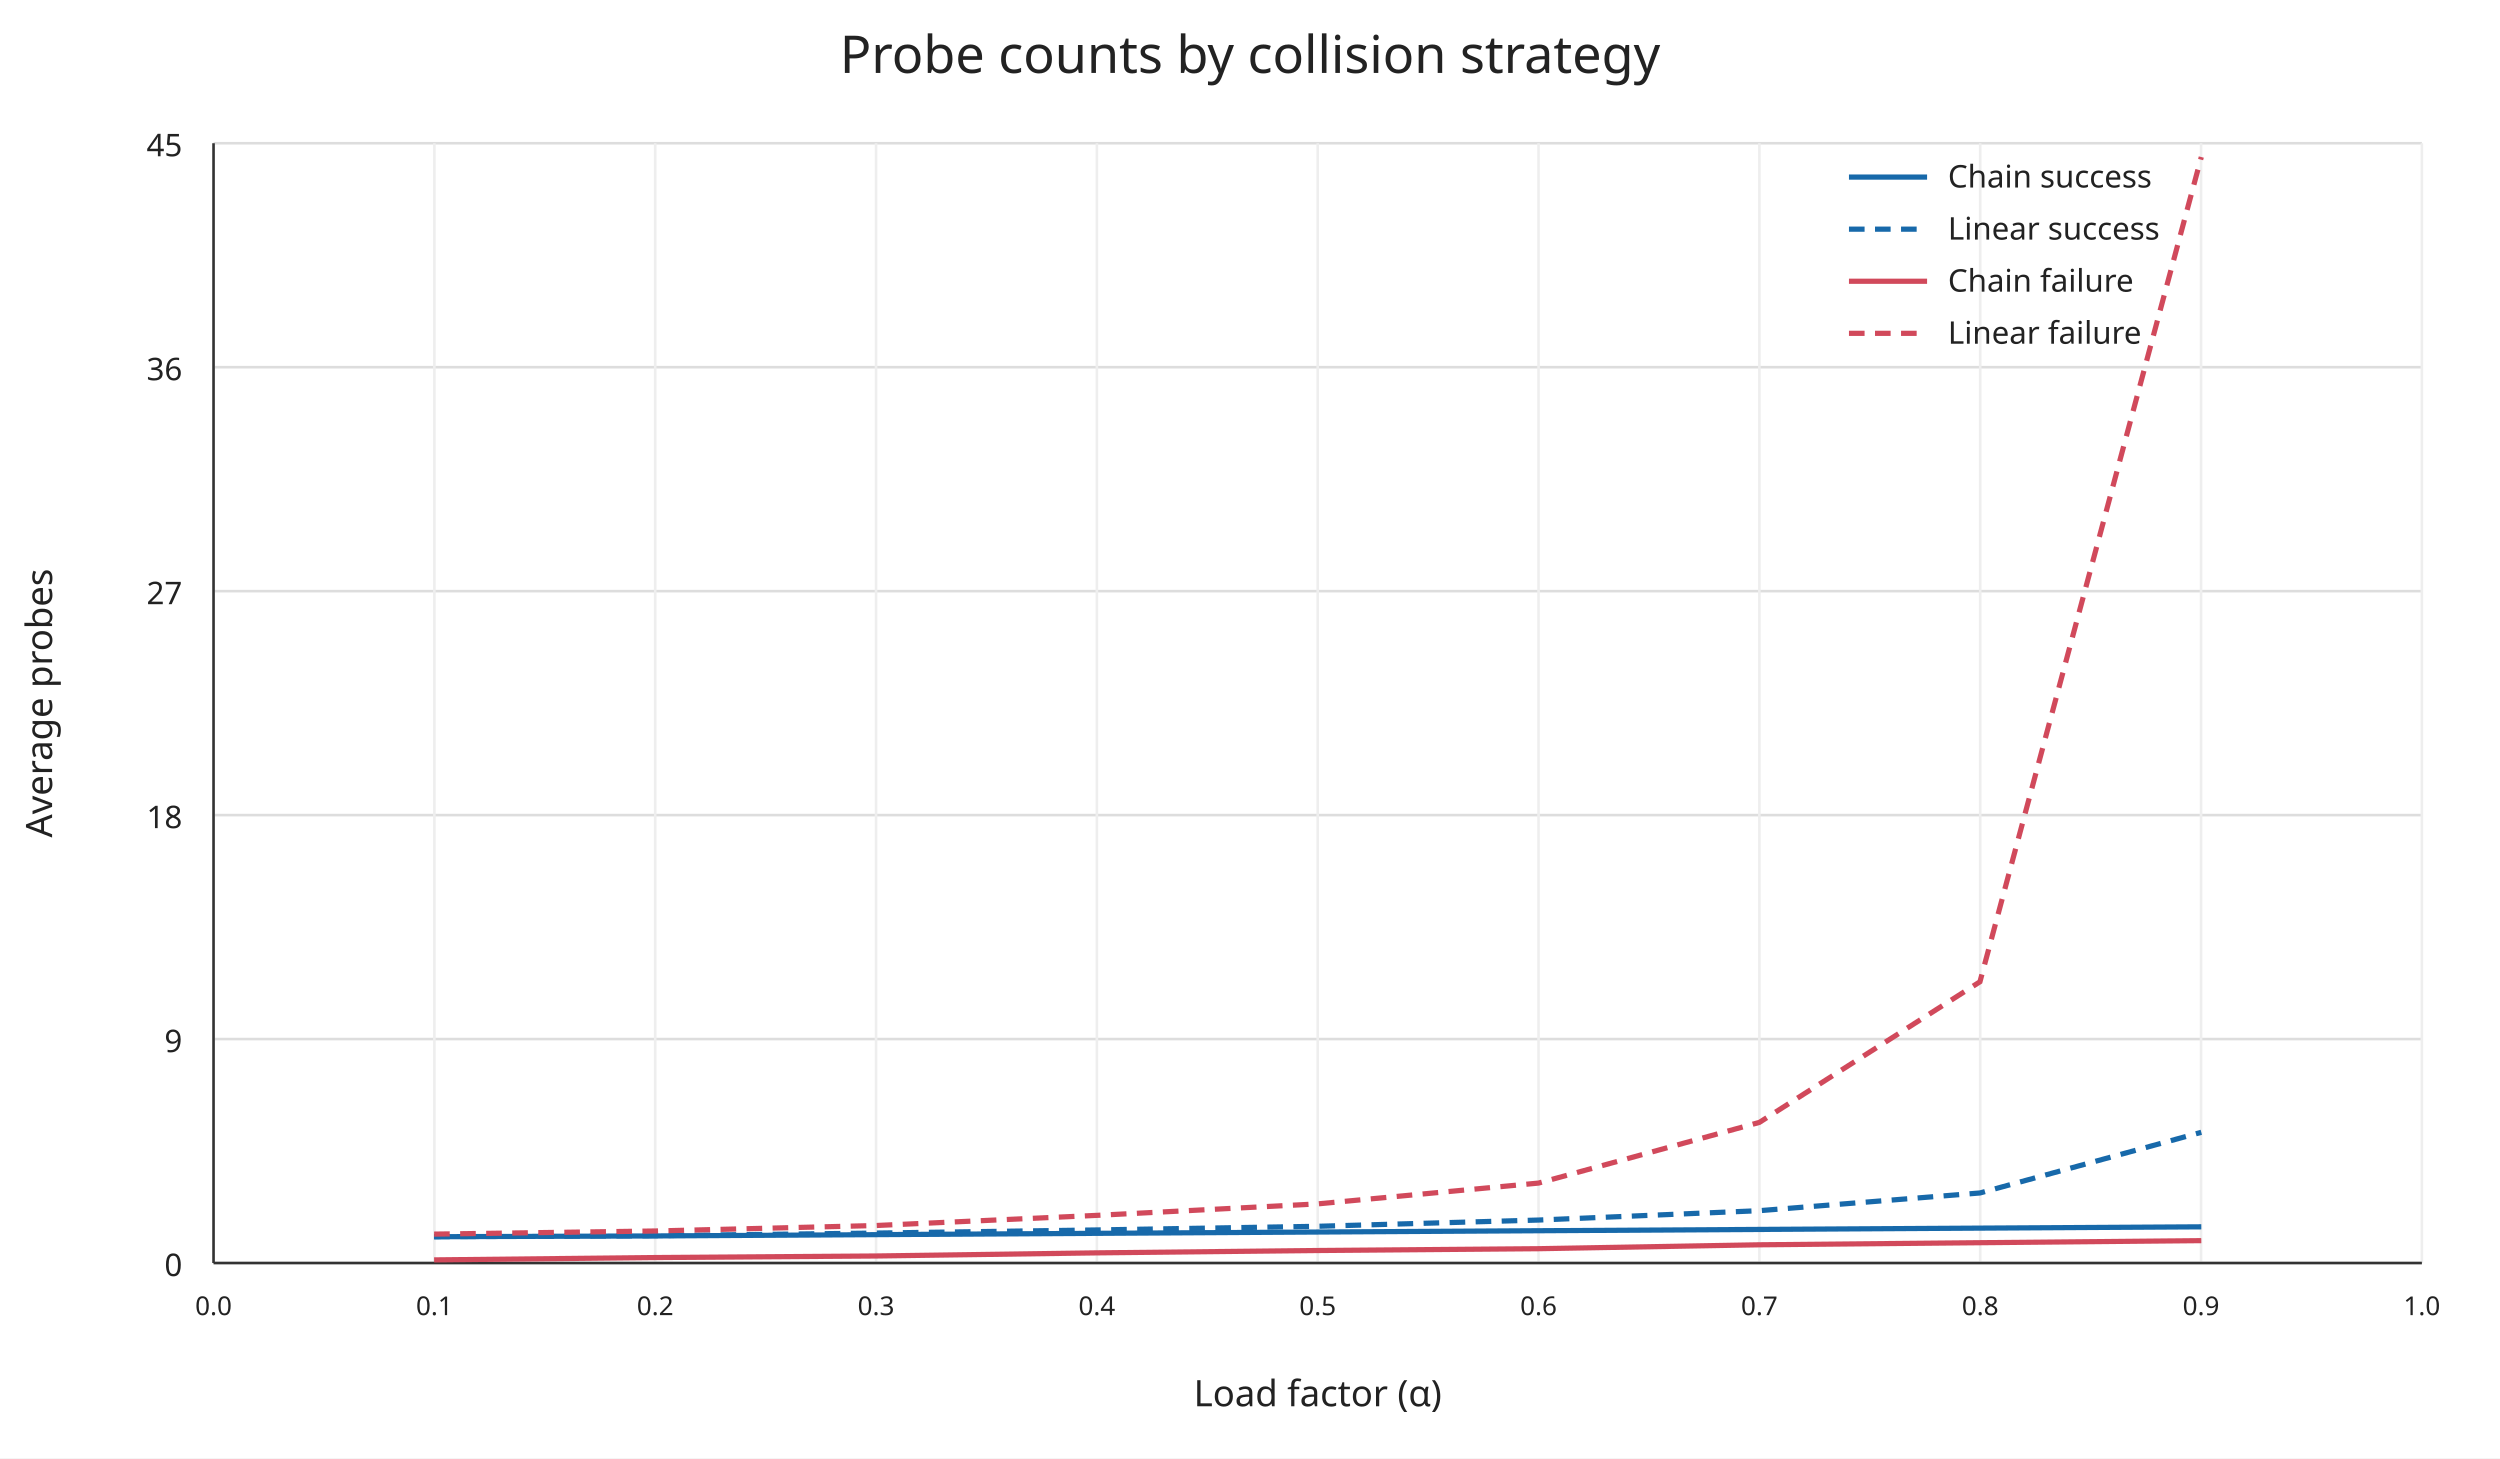
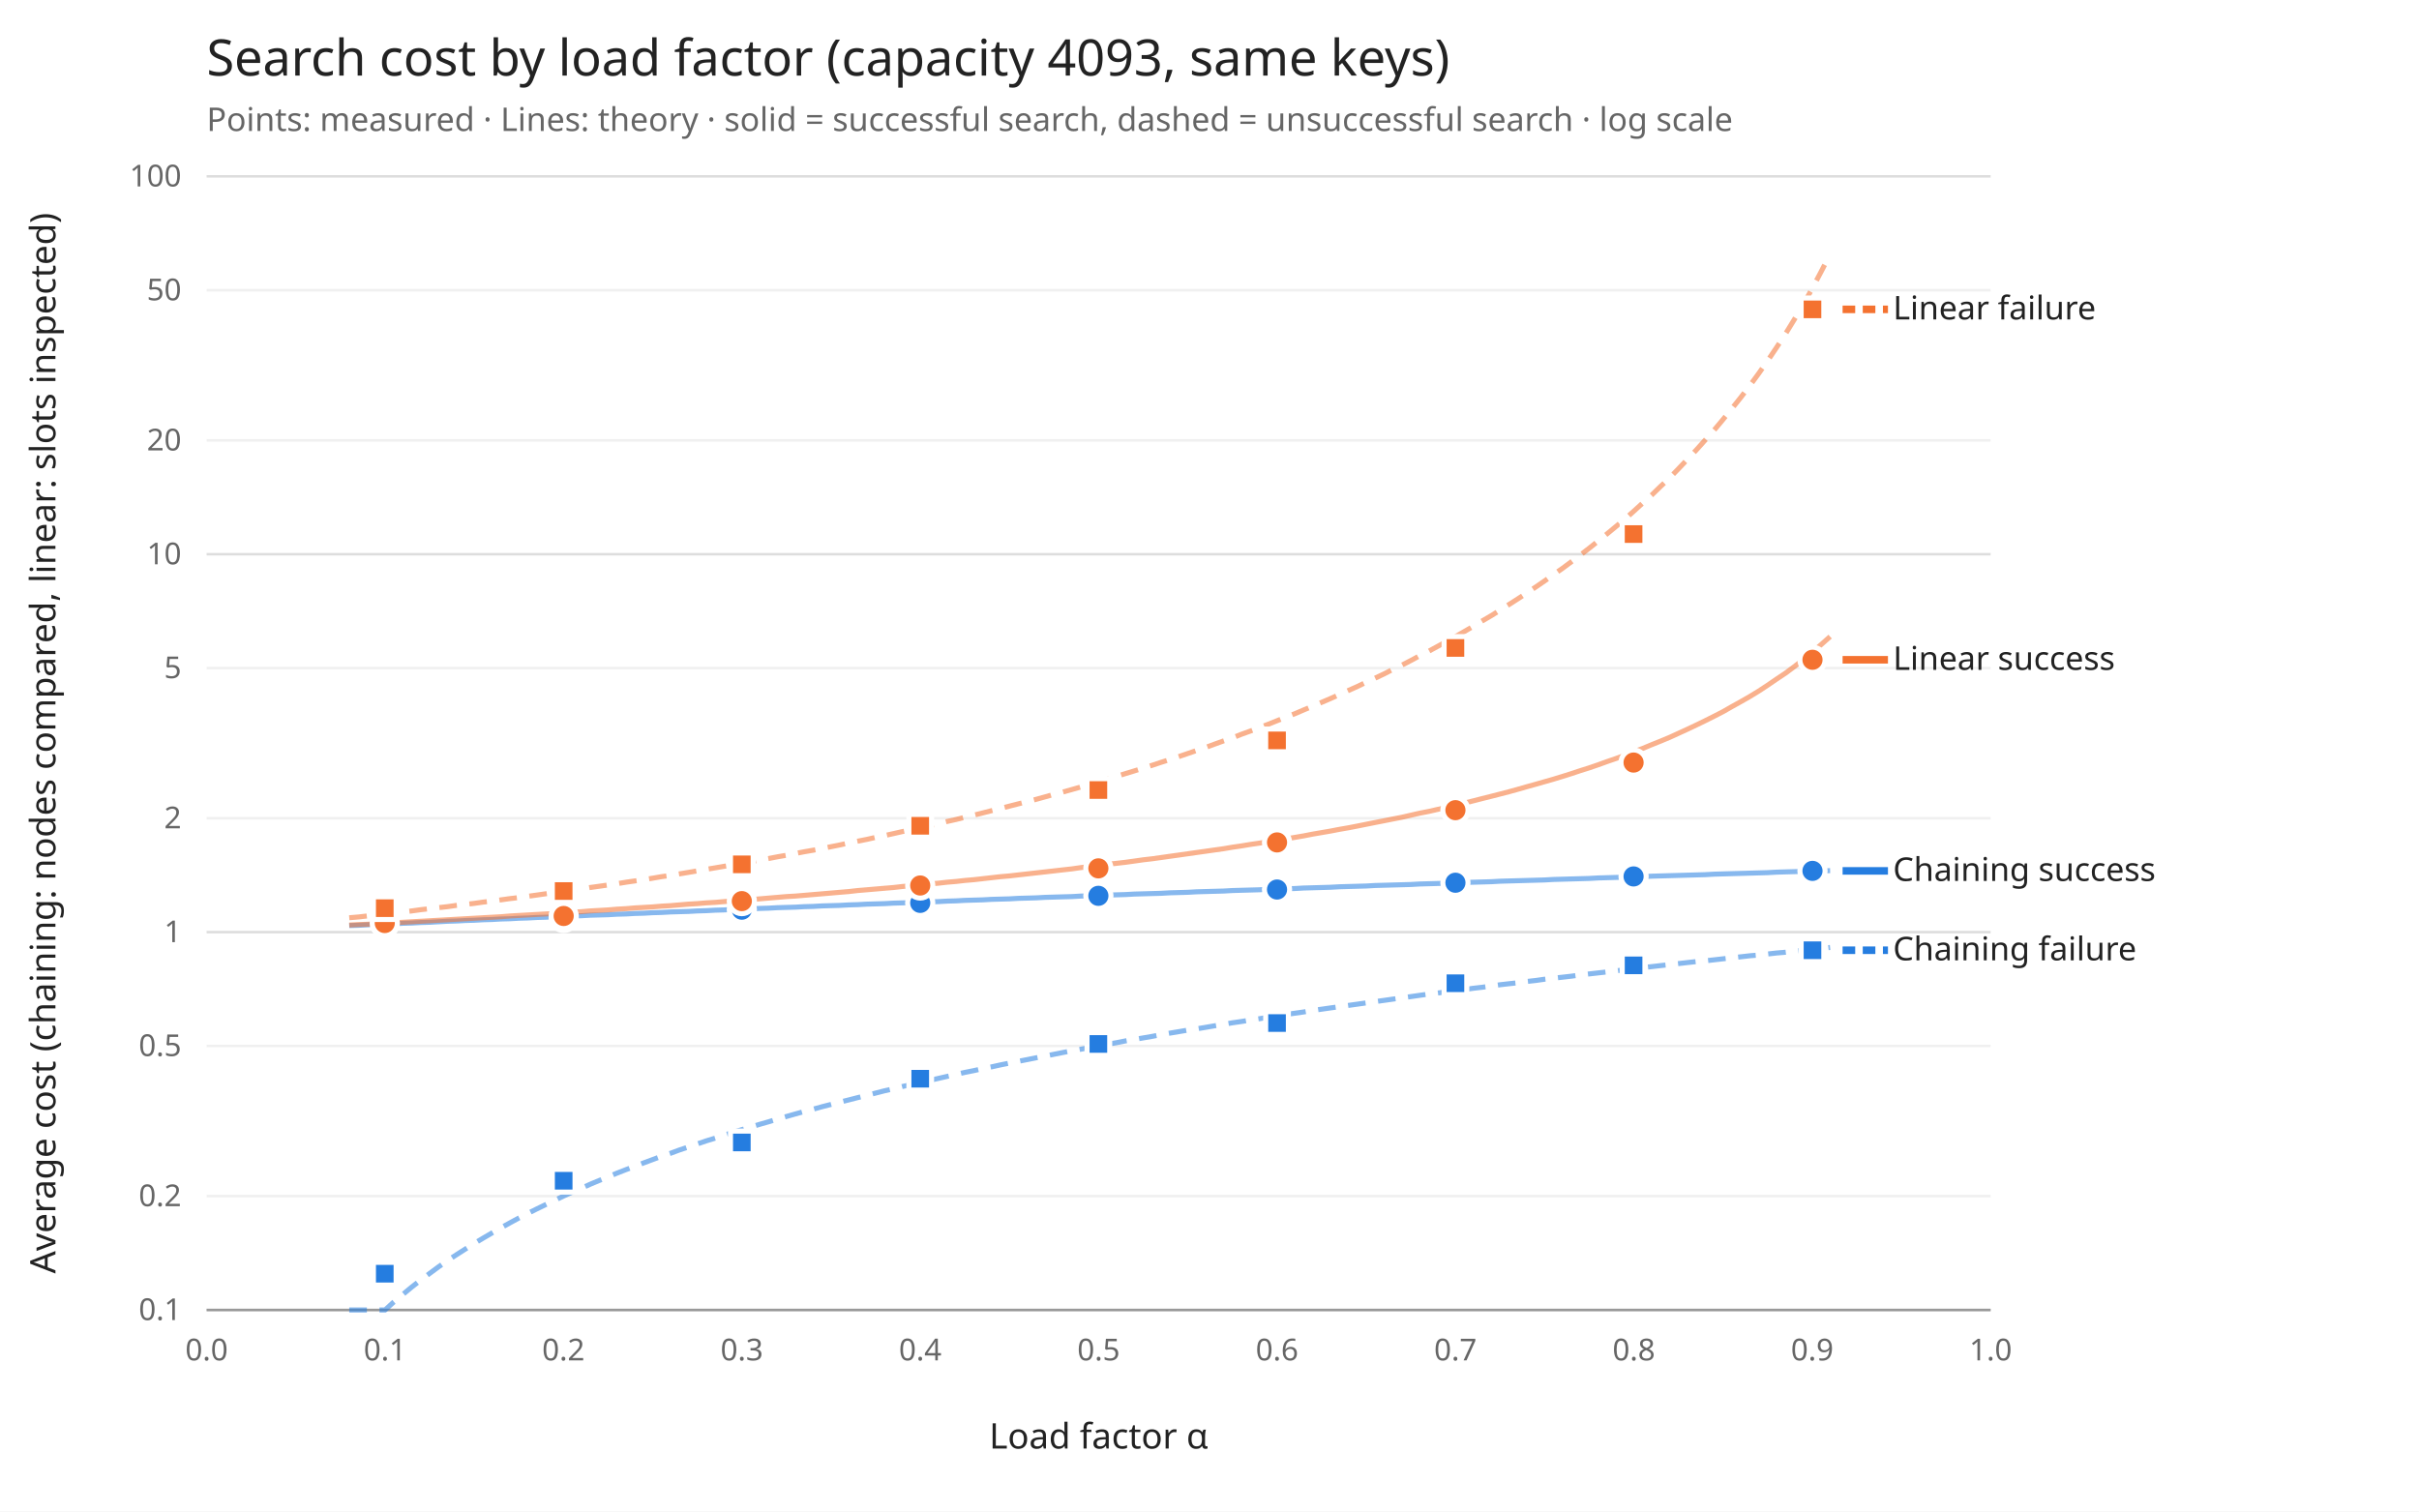
- <svg xmlns="http://www.w3.org/2000/svg" width="960" height="560" viewBox="0 0 960 560">
+ <svg xmlns="http://www.w3.org/2000/svg" width="960" height="600" viewBox="0 0 960 600">
  <rect width="100%" height="100%" fill="white" />
-   <g font-family="sans-serif" fill="#222">
-     <text x="480.0" y="28" text-anchor="middle" font-size="20">Probe counts by collision strategy</text>
-     <line x1="82" y1="485.0" x2="930" y2="485.0" stroke="#ddd" />
-     <text x="70" y="490.0" text-anchor="end" font-size="12">0</text>
-     <line x1="82" y1="399.0" x2="930" y2="399.0" stroke="#ddd" />
-     <text x="70" y="404.0" text-anchor="end" font-size="12">9</text>
-     <line x1="82" y1="313.0" x2="930" y2="313.0" stroke="#ddd" />
-     <text x="70" y="318.0" text-anchor="end" font-size="12">18</text>
-     <line x1="82" y1="227.0" x2="930" y2="227.0" stroke="#ddd" />
-     <text x="70" y="232.0" text-anchor="end" font-size="12">27</text>
-     <line x1="82" y1="141.0" x2="930" y2="141.0" stroke="#ddd" />
-     <text x="70" y="146.0" text-anchor="end" font-size="12">36</text>
-     <line x1="82" y1="55.0" x2="930" y2="55.0" stroke="#ddd" />
-     <text x="70" y="60.0" text-anchor="end" font-size="12">45</text>
-     <line x1="82.0" y1="55" x2="82.0" y2="485" stroke="#eee" />
-     <text x="82.0" y="505" text-anchor="middle" font-size="10">0.0</text>
-     <line x1="166.8" y1="55" x2="166.8" y2="485" stroke="#eee" />
-     <text x="166.8" y="505" text-anchor="middle" font-size="10">0.1</text>
-     <line x1="251.6" y1="55" x2="251.6" y2="485" stroke="#eee" />
-     <text x="251.6" y="505" text-anchor="middle" font-size="10">0.2</text>
-     <line x1="336.4" y1="55" x2="336.4" y2="485" stroke="#eee" />
-     <text x="336.4" y="505" text-anchor="middle" font-size="10">0.3</text>
-     <line x1="421.2" y1="55" x2="421.2" y2="485" stroke="#eee" />
-     <text x="421.2" y="505" text-anchor="middle" font-size="10">0.4</text>
-     <line x1="506.0" y1="55" x2="506.0" y2="485" stroke="#eee" />
-     <text x="506.0" y="505" text-anchor="middle" font-size="10">0.5</text>
-     <line x1="590.8" y1="55" x2="590.8" y2="485" stroke="#eee" />
-     <text x="590.8" y="505" text-anchor="middle" font-size="10">0.6</text>
-     <line x1="675.6" y1="55" x2="675.6" y2="485" stroke="#eee" />
-     <text x="675.6" y="505" text-anchor="middle" font-size="10">0.7</text>
-     <line x1="760.4" y1="55" x2="760.4" y2="485" stroke="#eee" />
-     <text x="760.4" y="505" text-anchor="middle" font-size="10">0.8</text>
-     <line x1="845.2" y1="55" x2="845.2" y2="485" stroke="#eee" />
-     <text x="845.2" y="505" text-anchor="middle" font-size="10">0.9</text>
-     <line x1="930.0" y1="55" x2="930.0" y2="485" stroke="#eee" />
-     <text x="930.0" y="505" text-anchor="middle" font-size="10">1.0</text>
-     <line x1="82" y1="55" x2="82" y2="485" stroke="#333" />
-     <line x1="82" y1="485" x2="930" y2="485" stroke="#333" />
-     <text x="506.0" y="540" text-anchor="middle" font-size="14">Load factor (α)</text>
-     <text x="20" y="270.0" transform="rotate(-90 20 270.0)" text-anchor="middle" font-size="14">Average probes</text>
-     <polyline points="166.7,474.9 251.7,474.6 336.4,474.1 421.2,473.6 505.9,473.1 590.8,472.6 675.6,472.1 760.3,471.6 845.3,471.1" fill="none" stroke="#1769aa" stroke-width="2" />
-     <line x1="710" y1="68" x2="740" y2="68" stroke="#1769aa" stroke-width="2" />
-     <text x="748" y="72" font-size="12">Chain success</text>
-     <polyline points="166.7,474.9 251.7,474.5 336.4,473.5 421.2,472.3 505.9,470.9 590.8,468.5 675.6,464.9 760.3,458.1 845.3,434.8" fill="none" stroke="#1769aa" stroke-width="2" stroke-dasharray="6 4" />
-     <line x1="710" y1="88" x2="740" y2="88" stroke="#1769aa" stroke-width="2" stroke-dasharray="6 4" />
-     <text x="748" y="92" font-size="12">Linear success</text>
-     <polyline points="166.7,483.8 251.7,482.9 336.4,482.3 421.2,481.1 505.9,480.2 590.8,479.5 675.6,478.0 760.3,477.2 845.3,476.4" fill="none" stroke="#d1495b" stroke-width="2" />
-     <line x1="710" y1="108" x2="740" y2="108" stroke="#d1495b" stroke-width="2" />
-     <text x="748" y="112" font-size="12">Chain failure</text>
-     <polyline points="166.7,473.9 251.7,472.7 336.4,470.6 421.2,466.7 505.9,462.3 590.8,454.3 675.6,431.0 760.3,377.0 845.3,60.3" fill="none" stroke="#d1495b" stroke-width="2" stroke-dasharray="6 4" />
-     <line x1="710" y1="128" x2="740" y2="128" stroke="#d1495b" stroke-width="2" stroke-dasharray="6 4" />
-     <text x="748" y="132" font-size="12">Linear failure</text>
+   <g font-family="sans-serif" fill="#222222">
+     <text x="82" y="30" font-size="20">Search cost by load factor (capacity 4093, same keys)</text>
+     <text x="82" y="52" font-size="13" fill="#666666">Points: measured · Lines: theory · solid = successful search, dashed = unsuccessful search · log scale</text>
+     <line x1="82" y1="520.0" x2="790" y2="520.0" stroke="#dddddd" />
+     <text x="72" y="524.0" text-anchor="end" font-size="12" fill="#666666">0.1</text>
+     <line x1="82" y1="474.8" x2="790" y2="474.8" stroke="#f0f0f0" />
+     <text x="72" y="478.8" text-anchor="end" font-size="12" fill="#666666">0.2</text>
+     <line x1="82" y1="415.2" x2="790" y2="415.2" stroke="#f0f0f0" />
+     <text x="72" y="419.2" text-anchor="end" font-size="12" fill="#666666">0.5</text>
+     <line x1="82" y1="370.0" x2="790" y2="370.0" stroke="#dddddd" />
+     <text x="72" y="374.0" text-anchor="end" font-size="12" fill="#666666">1</text>
+     <line x1="82" y1="324.8" x2="790" y2="324.8" stroke="#f0f0f0" />
+     <text x="72" y="328.8" text-anchor="end" font-size="12" fill="#666666">2</text>
+     <line x1="82" y1="265.2" x2="790" y2="265.2" stroke="#f0f0f0" />
+     <text x="72" y="269.2" text-anchor="end" font-size="12" fill="#666666">5</text>
+     <line x1="82" y1="220.0" x2="790" y2="220.0" stroke="#dddddd" />
+     <text x="72" y="224.0" text-anchor="end" font-size="12" fill="#666666">10</text>
+     <line x1="82" y1="174.8" x2="790" y2="174.8" stroke="#f0f0f0" />
+     <text x="72" y="178.8" text-anchor="end" font-size="12" fill="#666666">20</text>
+     <line x1="82" y1="115.2" x2="790" y2="115.2" stroke="#f0f0f0" />
+     <text x="72" y="119.2" text-anchor="end" font-size="12" fill="#666666">50</text>
+     <line x1="82" y1="70.0" x2="790" y2="70.0" stroke="#dddddd" />
+     <text x="72" y="74.0" text-anchor="end" font-size="12" fill="#666666">100</text>
+     <text x="82.0" y="540" text-anchor="middle" font-size="12" fill="#666666">0.0</text>
+     <text x="152.8" y="540" text-anchor="middle" font-size="12" fill="#666666">0.1</text>
+     <text x="223.6" y="540" text-anchor="middle" font-size="12" fill="#666666">0.2</text>
+     <text x="294.4" y="540" text-anchor="middle" font-size="12" fill="#666666">0.3</text>
+     <text x="365.2" y="540" text-anchor="middle" font-size="12" fill="#666666">0.4</text>
+     <text x="436.0" y="540" text-anchor="middle" font-size="12" fill="#666666">0.5</text>
+     <text x="506.8" y="540" text-anchor="middle" font-size="12" fill="#666666">0.6</text>
+     <text x="577.6" y="540" text-anchor="middle" font-size="12" fill="#666666">0.7</text>
+     <text x="648.4" y="540" text-anchor="middle" font-size="12" fill="#666666">0.8</text>
+     <text x="719.2" y="540" text-anchor="middle" font-size="12" fill="#666666">0.9</text>
+     <text x="790.0" y="540" text-anchor="middle" font-size="12" fill="#666666">1.0</text>
+     <line x1="82" y1="520" x2="790" y2="520" stroke="#999999" />
+     <text x="436.0" y="575" text-anchor="middle" font-size="14">Load factor α</text>
+     <text x="22" y="295.0" transform="rotate(-90 22 295.0)" text-anchor="middle" font-size="14">Average cost (chaining: nodes compared, linear: slots inspected)</text>
+     <polyline points="138.6,367.4 142.2,367.3 145.7,367.1 149.3,367.0 152.8,366.8 156.3,366.7 159.9,366.5 163.4,366.4 167.0,366.2 170.5,366.1 174.0,365.9 177.6,365.7 181.1,365.6 184.7,365.4 188.2,365.3 191.7,365.1 195.3,365.0 198.8,364.8 202.4,364.7 205.9,364.5 209.4,364.4 213.0,364.2 216.5,364.1 220.1,363.9 223.6,363.8 227.1,363.6 230.7,363.5 234.2,363.3 237.8,363.2 241.3,363.1 244.8,362.9 248.4,362.8 251.9,362.6 255.5,362.5 259.0,362.3 262.5,362.2 266.1,362.0 269.6,361.9 273.2,361.8 276.7,361.6 280.2,361.5 283.8,361.3 287.3,361.2 290.9,361.0 294.4,360.9 297.9,360.8 301.5,360.6 305.0,360.5 308.6,360.3 312.1,360.2 315.6,360.1 319.2,359.9 322.7,359.8 326.3,359.6 329.8,359.5 333.3,359.4 336.9,359.2 340.4,359.1 344.0,358.9 347.5,358.8 351.0,358.7 354.6,358.5 358.1,358.4 361.7,358.3 365.2,358.1 368.7,358.0 372.3,357.9 375.8,357.7 379.4,357.6 382.9,357.4 386.4,357.3 390.0,357.2 393.5,357.0 397.1,356.9 400.6,356.8 404.1,356.6 407.7,356.5 411.2,356.4 414.8,356.2 418.3,356.1 421.8,356.0 425.4,355.9 428.9,355.7 432.5,355.6 436.0,355.5 439.5,355.3 443.1,355.2 446.6,355.1 450.2,354.9 453.7,354.8 457.2,354.7 460.8,354.6 464.3,354.4 467.9,354.3 471.4,354.2 474.9,354.0 478.5,353.9 482.0,353.8 485.6,353.7 489.1,353.5 492.6,353.4 496.2,353.3 499.7,353.2 503.3,353.0 506.8,352.9 510.3,352.8 513.9,352.7 517.4,352.5 521.0,352.4 524.5,352.3 528.0,352.2 531.6,352.0 535.1,351.9 538.7,351.8 542.2,351.7 545.7,351.5 549.3,351.4 552.8,351.3 556.4,351.2 559.9,351.1 563.4,350.9 567.0,350.8 570.5,350.7 574.1,350.6 577.6,350.4 581.1,350.3 584.7,350.2 588.2,350.1 591.8,350.0 595.3,349.8 598.8,349.7 602.4,349.6 605.9,349.5 609.5,349.4 613.0,349.3 616.5,349.1 620.1,349.0 623.6,348.9 627.2,348.8 630.7,348.7 634.2,348.5 637.8,348.4 641.3,348.3 644.9,348.2 648.4,348.1 651.9,348.0 655.5,347.8 659.0,347.7 662.6,347.6 666.1,347.5 669.6,347.4 673.2,347.3 676.7,347.2 680.3,347.0 683.8,346.9 687.3,346.8 690.9,346.7 694.4,346.6 698.0,346.5 701.5,346.4 705.0,346.2 708.6,346.1 712.1,346.0 715.7,345.9 719.2,345.8 722.7,345.7 726.3,345.6" fill="none" stroke="#257de0" stroke-width="2" stroke-opacity="0.55" />
+     <circle cx="152.7" cy="366.6" r="5" fill="#257de0" stroke="white" stroke-width="2" />
+     <circle cx="223.7" cy="364.4" r="5" fill="#257de0" stroke="white" stroke-width="2" />
+     <circle cx="294.4" cy="361.1" r="5" fill="#257de0" stroke="white" stroke-width="2" />
+     <circle cx="365.2" cy="358.4" r="5" fill="#257de0" stroke="white" stroke-width="2" />
+     <circle cx="435.9" cy="355.6" r="5" fill="#257de0" stroke="white" stroke-width="2" />
+     <circle cx="506.8" cy="353.1" r="5" fill="#257de0" stroke="white" stroke-width="2" />
+     <circle cx="577.6" cy="350.4" r="5" fill="#257de0" stroke="white" stroke-width="2" />
+     <circle cx="648.3" cy="347.9" r="5" fill="#257de0" stroke="white" stroke-width="2" />
+     <circle cx="719.3" cy="345.7" r="5" fill="#257de0" stroke="white" stroke-width="2" />
+     <polyline points="138.6,520.0 142.2,520.0 145.7,520.0 149.3,520.0 152.8,520.0 156.3,516.8 159.9,513.8 163.4,510.9 167.0,508.1 170.5,505.5 174.0,502.9 177.6,500.4 181.1,498.1 184.7,495.8 188.2,493.6 191.7,491.5 195.3,489.4 198.8,487.4 202.4,485.4 205.9,483.5 209.4,481.7 213.0,479.9 216.5,478.2 220.1,476.5 223.6,474.8 227.1,473.2 230.7,471.7 234.2,470.1 237.8,468.6 241.3,467.2 244.8,465.7 248.4,464.3 251.9,463.0 255.5,461.6 259.0,460.3 262.5,459.0 266.1,457.8 269.6,456.5 273.2,455.3 276.7,454.1 280.2,452.9 283.8,451.8 287.3,450.6 290.9,449.5 294.4,448.4 297.9,447.4 301.5,446.3 305.0,445.3 308.6,444.2 312.1,443.2 315.6,442.2 319.2,441.2 322.7,440.3 326.3,439.3 329.8,438.4 333.3,437.5 336.9,436.6 340.4,435.7 344.0,434.8 347.5,433.9 351.0,433.0 354.6,432.2 358.1,431.3 361.7,430.5 365.2,429.7 368.7,428.9 372.3,428.1 375.8,427.3 379.4,426.5 382.9,425.7 386.4,425.0 390.0,424.2 393.5,423.5 397.1,422.7 400.6,422.0 404.1,421.3 407.7,420.6 411.2,419.9 414.8,419.2 418.3,418.5 421.8,417.8 425.4,417.1 428.9,416.5 432.5,415.8 436.0,415.2 439.5,414.5 443.1,413.9 446.6,413.2 450.2,412.6 453.7,412.0 457.2,411.4 460.8,410.7 464.3,410.1 467.9,409.5 471.4,408.9 474.9,408.4 478.5,407.8 482.0,407.2 485.6,406.6 489.1,406.0 492.6,405.5 496.2,404.9 499.7,404.4 503.3,403.8 506.8,403.3 510.3,402.7 513.9,402.2 517.4,401.7 521.0,401.1 524.5,400.6 528.0,400.1 531.6,399.6 535.1,399.1 538.7,398.6 542.2,398.1 545.7,397.6 549.3,397.1 552.8,396.6 556.4,396.1 559.9,395.6 563.4,395.1 567.0,394.6 570.5,394.2 574.1,393.7 577.6,393.2 581.1,392.8 584.7,392.3 588.2,391.9 591.8,391.4 595.3,390.9 598.8,390.5 602.4,390.1 605.9,389.6 609.5,389.2 613.0,388.7 616.5,388.3 620.1,387.9 623.6,387.5 627.2,387.0 630.7,386.6 634.2,386.2 637.8,385.8 641.3,385.4 644.9,384.9 648.4,384.5 651.9,384.1 655.5,383.7 659.0,383.3 662.6,382.9 666.1,382.5 669.6,382.1 673.2,381.7 676.7,381.4 680.3,381.0 683.8,380.6 687.3,380.2 690.9,379.8 694.4,379.4 698.0,379.1 701.5,378.7 705.0,378.3 708.6,378.0 712.1,377.6 715.7,377.2 719.2,376.9 722.7,376.5 726.3,376.1" fill="none" stroke="#257de0" stroke-width="2" stroke-opacity="0.55" stroke-dasharray="7 5" />
+     <rect x="148.2" y="501.1" width="9" height="9" fill="#257de0" stroke="white" stroke-width="2" />
+     <rect x="219.2" y="464.2" width="9" height="9" fill="#257de0" stroke="white" stroke-width="2" />
+     <rect x="289.9" y="449.0" width="9" height="9" fill="#257de0" stroke="white" stroke-width="2" />
+     <rect x="360.7" y="423.7" width="9" height="9" fill="#257de0" stroke="white" stroke-width="2" />
+     <rect x="431.4" y="409.9" width="9" height="9" fill="#257de0" stroke="white" stroke-width="2" />
+     <rect x="502.3" y="401.6" width="9" height="9" fill="#257de0" stroke="white" stroke-width="2" />
+     <rect x="573.1" y="385.8" width="9" height="9" fill="#257de0" stroke="white" stroke-width="2" />
+     <rect x="643.8" y="378.7" width="9" height="9" fill="#257de0" stroke="white" stroke-width="2" />
+     <rect x="714.8" y="372.7" width="9" height="9" fill="#257de0" stroke="white" stroke-width="2" />
+     <polyline points="138.6,367.2 142.2,367.0 145.7,366.9 149.3,366.7 152.8,366.5 156.3,366.3 159.9,366.1 163.4,365.9 167.0,365.7 170.5,365.5 174.0,365.3 177.6,365.1 181.1,364.9 184.7,364.7 188.2,364.5 191.7,364.3 195.3,364.1 198.8,363.9 202.4,363.6 205.9,363.4 209.4,363.2 213.0,363.0 216.5,362.8 220.1,362.6 223.6,362.3 227.1,362.1 230.7,361.9 234.2,361.6 237.8,361.4 241.3,361.2 244.8,360.9 248.4,360.7 251.9,360.4 255.5,360.2 259.0,360.0 262.5,359.7 266.1,359.5 269.6,359.2 273.2,358.9 276.7,358.7 280.2,358.4 283.8,358.2 287.3,357.9 290.9,357.6 294.4,357.4 297.9,357.1 301.5,356.8 305.0,356.5 308.6,356.2 312.1,355.9 315.6,355.7 319.2,355.4 322.7,355.1 326.3,354.8 329.8,354.5 333.3,354.2 336.9,353.9 340.4,353.5 344.0,353.2 347.5,352.9 351.0,352.6 354.6,352.3 358.1,351.9 361.7,351.6 365.2,351.3 368.7,350.9 372.3,350.6 375.8,350.2 379.4,349.9 382.9,349.5 386.4,349.2 390.0,348.8 393.5,348.4 397.1,348.0 400.6,347.7 404.1,347.3 407.7,346.9 411.2,346.5 414.8,346.1 418.3,345.7 421.8,345.3 425.4,344.9 428.9,344.4 432.5,344.0 436.0,343.6 439.5,343.1 443.1,342.7 446.6,342.3 450.2,341.8 453.7,341.3 457.2,340.9 460.8,340.4 464.3,339.9 467.9,339.4 471.4,338.9 474.9,338.4 478.5,337.9 482.0,337.4 485.6,336.9 489.1,336.3 492.6,335.8 496.2,335.2 499.7,334.7 503.3,334.1 506.8,333.5 510.3,333.0 513.9,332.4 517.4,331.8 521.0,331.1 524.5,330.5 528.0,329.9 531.6,329.2 535.1,328.6 538.7,327.9 542.2,327.2 545.7,326.5 549.3,325.8 552.8,325.1 556.4,324.4 559.9,323.6 563.4,322.8 567.0,322.1 570.5,321.3 574.1,320.5 577.6,319.6 581.1,318.8 584.7,317.9 588.2,317.0 591.8,316.1 595.3,315.2 598.8,314.3 602.4,313.3 605.9,312.3 609.5,311.3 613.0,310.3 616.5,309.3 620.1,308.2 623.6,307.1 627.2,305.9 630.7,304.8 634.2,303.6 637.8,302.3 641.3,301.1 644.9,299.8 648.4,298.4 651.9,297.1 655.5,295.6 659.0,294.2 662.6,292.7 666.1,291.1 669.6,289.5 673.2,287.8 676.7,286.1 680.3,284.3 683.8,282.5 687.3,280.5 690.9,278.5 694.4,276.5 698.0,274.3 701.5,272.0 705.0,269.6 708.6,267.2 712.1,264.6 715.7,261.8 719.2,258.9 722.7,255.9 726.3,252.7" fill="none" stroke="#f47230" stroke-width="2" stroke-opacity="0.55" />
+     <circle cx="152.7" cy="366.4" r="5" fill="#f47230" stroke="white" stroke-width="2" />
+     <circle cx="223.7" cy="363.6" r="5" fill="#f47230" stroke="white" stroke-width="2" />
+     <circle cx="294.4" cy="357.7" r="5" fill="#f47230" stroke="white" stroke-width="2" />
+     <circle cx="365.2" cy="351.5" r="5" fill="#f47230" stroke="white" stroke-width="2" />
+     <circle cx="435.9" cy="344.7" r="5" fill="#f47230" stroke="white" stroke-width="2" />
+     <circle cx="506.8" cy="334.4" r="5" fill="#f47230" stroke="white" stroke-width="2" />
+     <circle cx="577.6" cy="321.6" r="5" fill="#f47230" stroke="white" stroke-width="2" />
+     <circle cx="648.3" cy="302.7" r="5" fill="#f47230" stroke="white" stroke-width="2" />
+     <circle cx="719.3" cy="261.9" r="5" fill="#f47230" stroke="white" stroke-width="2" />
+     <polyline points="138.6,364.3 142.2,364.0 145.7,363.6 149.3,363.2 152.8,362.8 156.3,362.4 159.9,362.0 163.4,361.6 167.0,361.1 170.5,360.7 174.0,360.3 177.6,359.9 181.1,359.4 184.7,359.0 188.2,358.6 191.7,358.1 195.3,357.7 198.8,357.2 202.4,356.7 205.9,356.3 209.4,355.8 213.0,355.3 216.5,354.8 220.1,354.3 223.6,353.9 227.1,353.4 230.7,352.9 234.2,352.3 237.8,351.8 241.3,351.3 244.8,350.8 248.4,350.2 251.9,349.7 255.5,349.2 259.0,348.6 262.5,348.0 266.1,347.5 269.6,346.9 273.2,346.3 276.7,345.7 280.2,345.1 283.8,344.5 287.3,343.9 290.9,343.3 294.4,342.7 297.9,342.1 301.5,341.4 305.0,340.8 308.6,340.1 312.1,339.5 315.6,338.8 319.2,338.1 322.7,337.5 326.3,336.8 329.8,336.1 333.3,335.4 336.9,334.6 340.4,333.9 344.0,333.2 347.5,332.4 351.0,331.7 354.6,330.9 358.1,330.1 361.7,329.4 365.2,328.6 368.7,327.8 372.3,327.0 375.8,326.1 379.4,325.3 382.9,324.4 386.4,323.6 390.0,322.7 393.5,321.8 397.1,320.9 400.6,320.0 404.1,319.1 407.7,318.2 411.2,317.3 414.8,316.3 418.3,315.3 421.8,314.4 425.4,313.4 428.9,312.4 432.5,311.3 436.0,310.3 439.5,309.3 443.1,308.2 446.6,307.1 450.2,306.0 453.7,304.9 457.2,303.8 460.8,302.6 464.3,301.5 467.9,300.3 471.4,299.1 474.9,297.9 478.5,296.7 482.0,295.4 485.6,294.1 489.1,292.9 492.6,291.5 496.2,290.2 499.7,288.9 503.3,287.5 506.8,286.1 510.3,284.7 513.9,283.3 517.4,281.8 521.0,280.3 524.5,278.8 528.0,277.3 531.6,275.7 535.1,274.1 538.7,272.5 542.2,270.8 545.7,269.2 549.3,267.5 552.8,265.7 556.4,264.0 559.9,262.2 563.4,260.3 567.0,258.5 570.5,256.6 574.1,254.6 577.6,252.7 581.1,250.7 584.7,248.6 588.2,246.5 591.8,244.4 595.3,242.2 598.8,240.0 602.4,237.7 605.9,235.4 609.5,233.0 613.0,230.6 616.5,228.1 620.1,225.6 623.6,223.0 627.2,220.3 630.7,217.6 634.2,214.8 637.8,211.9 641.3,209.0 644.9,206.0 648.4,202.9 651.9,199.7 655.5,196.5 659.0,193.1 662.6,189.7 666.1,186.1 669.6,182.4 673.2,178.6 676.7,174.7 680.3,170.7 683.8,166.5 687.3,162.2 690.9,157.7 694.4,153.1 698.0,148.2 701.5,143.2 705.0,138.0 708.6,132.5 712.1,126.8 715.7,120.8 719.2,114.5 722.7,107.9 726.3,100.9" fill="none" stroke="#f47230" stroke-width="2" stroke-opacity="0.55" stroke-dasharray="7 5" />
+     <rect x="148.2" y="356.0" width="9" height="9" fill="#f47230" stroke="white" stroke-width="2" />
+     <rect x="219.2" y="349.2" width="9" height="9" fill="#f47230" stroke="white" stroke-width="2" />
+     <rect x="289.9" y="338.6" width="9" height="9" fill="#f47230" stroke="white" stroke-width="2" />
+     <rect x="360.7" y="323.3" width="9" height="9" fill="#f47230" stroke="white" stroke-width="2" />
+     <rect x="431.4" y="309.1" width="9" height="9" fill="#f47230" stroke="white" stroke-width="2" />
+     <rect x="502.3" y="289.4" width="9" height="9" fill="#f47230" stroke="white" stroke-width="2" />
+     <rect x="573.1" y="252.7" width="9" height="9" fill="#f47230" stroke="white" stroke-width="2" />
+     <rect x="643.8" y="207.5" width="9" height="9" fill="#f47230" stroke="white" stroke-width="2" />
+     <rect x="714.8" y="118.3" width="9" height="9" fill="#f47230" stroke="white" stroke-width="2" />
+     <line x1="731.252" y1="122.8" x2="749.252" y2="122.8" stroke="#f47230" stroke-width="3" stroke-dasharray="5 3" />
+     <text x="751.252" y="126.8" font-size="13">Linear failure</text>
+     <line x1="731.252" y1="261.9" x2="749.252" y2="261.9" stroke="#f47230" stroke-width="3" />
+     <text x="751.252" y="265.9" font-size="13">Linear success</text>
+     <line x1="731.252" y1="345.7" x2="749.252" y2="345.7" stroke="#257de0" stroke-width="3" />
+     <text x="751.252" y="349.7" font-size="13">Chaining success</text>
+     <line x1="731.252" y1="377.2" x2="749.252" y2="377.2" stroke="#257de0" stroke-width="3" stroke-dasharray="5 3" />
+     <text x="751.252" y="381.2" font-size="13">Chaining failure</text>
  </g>
</svg>
